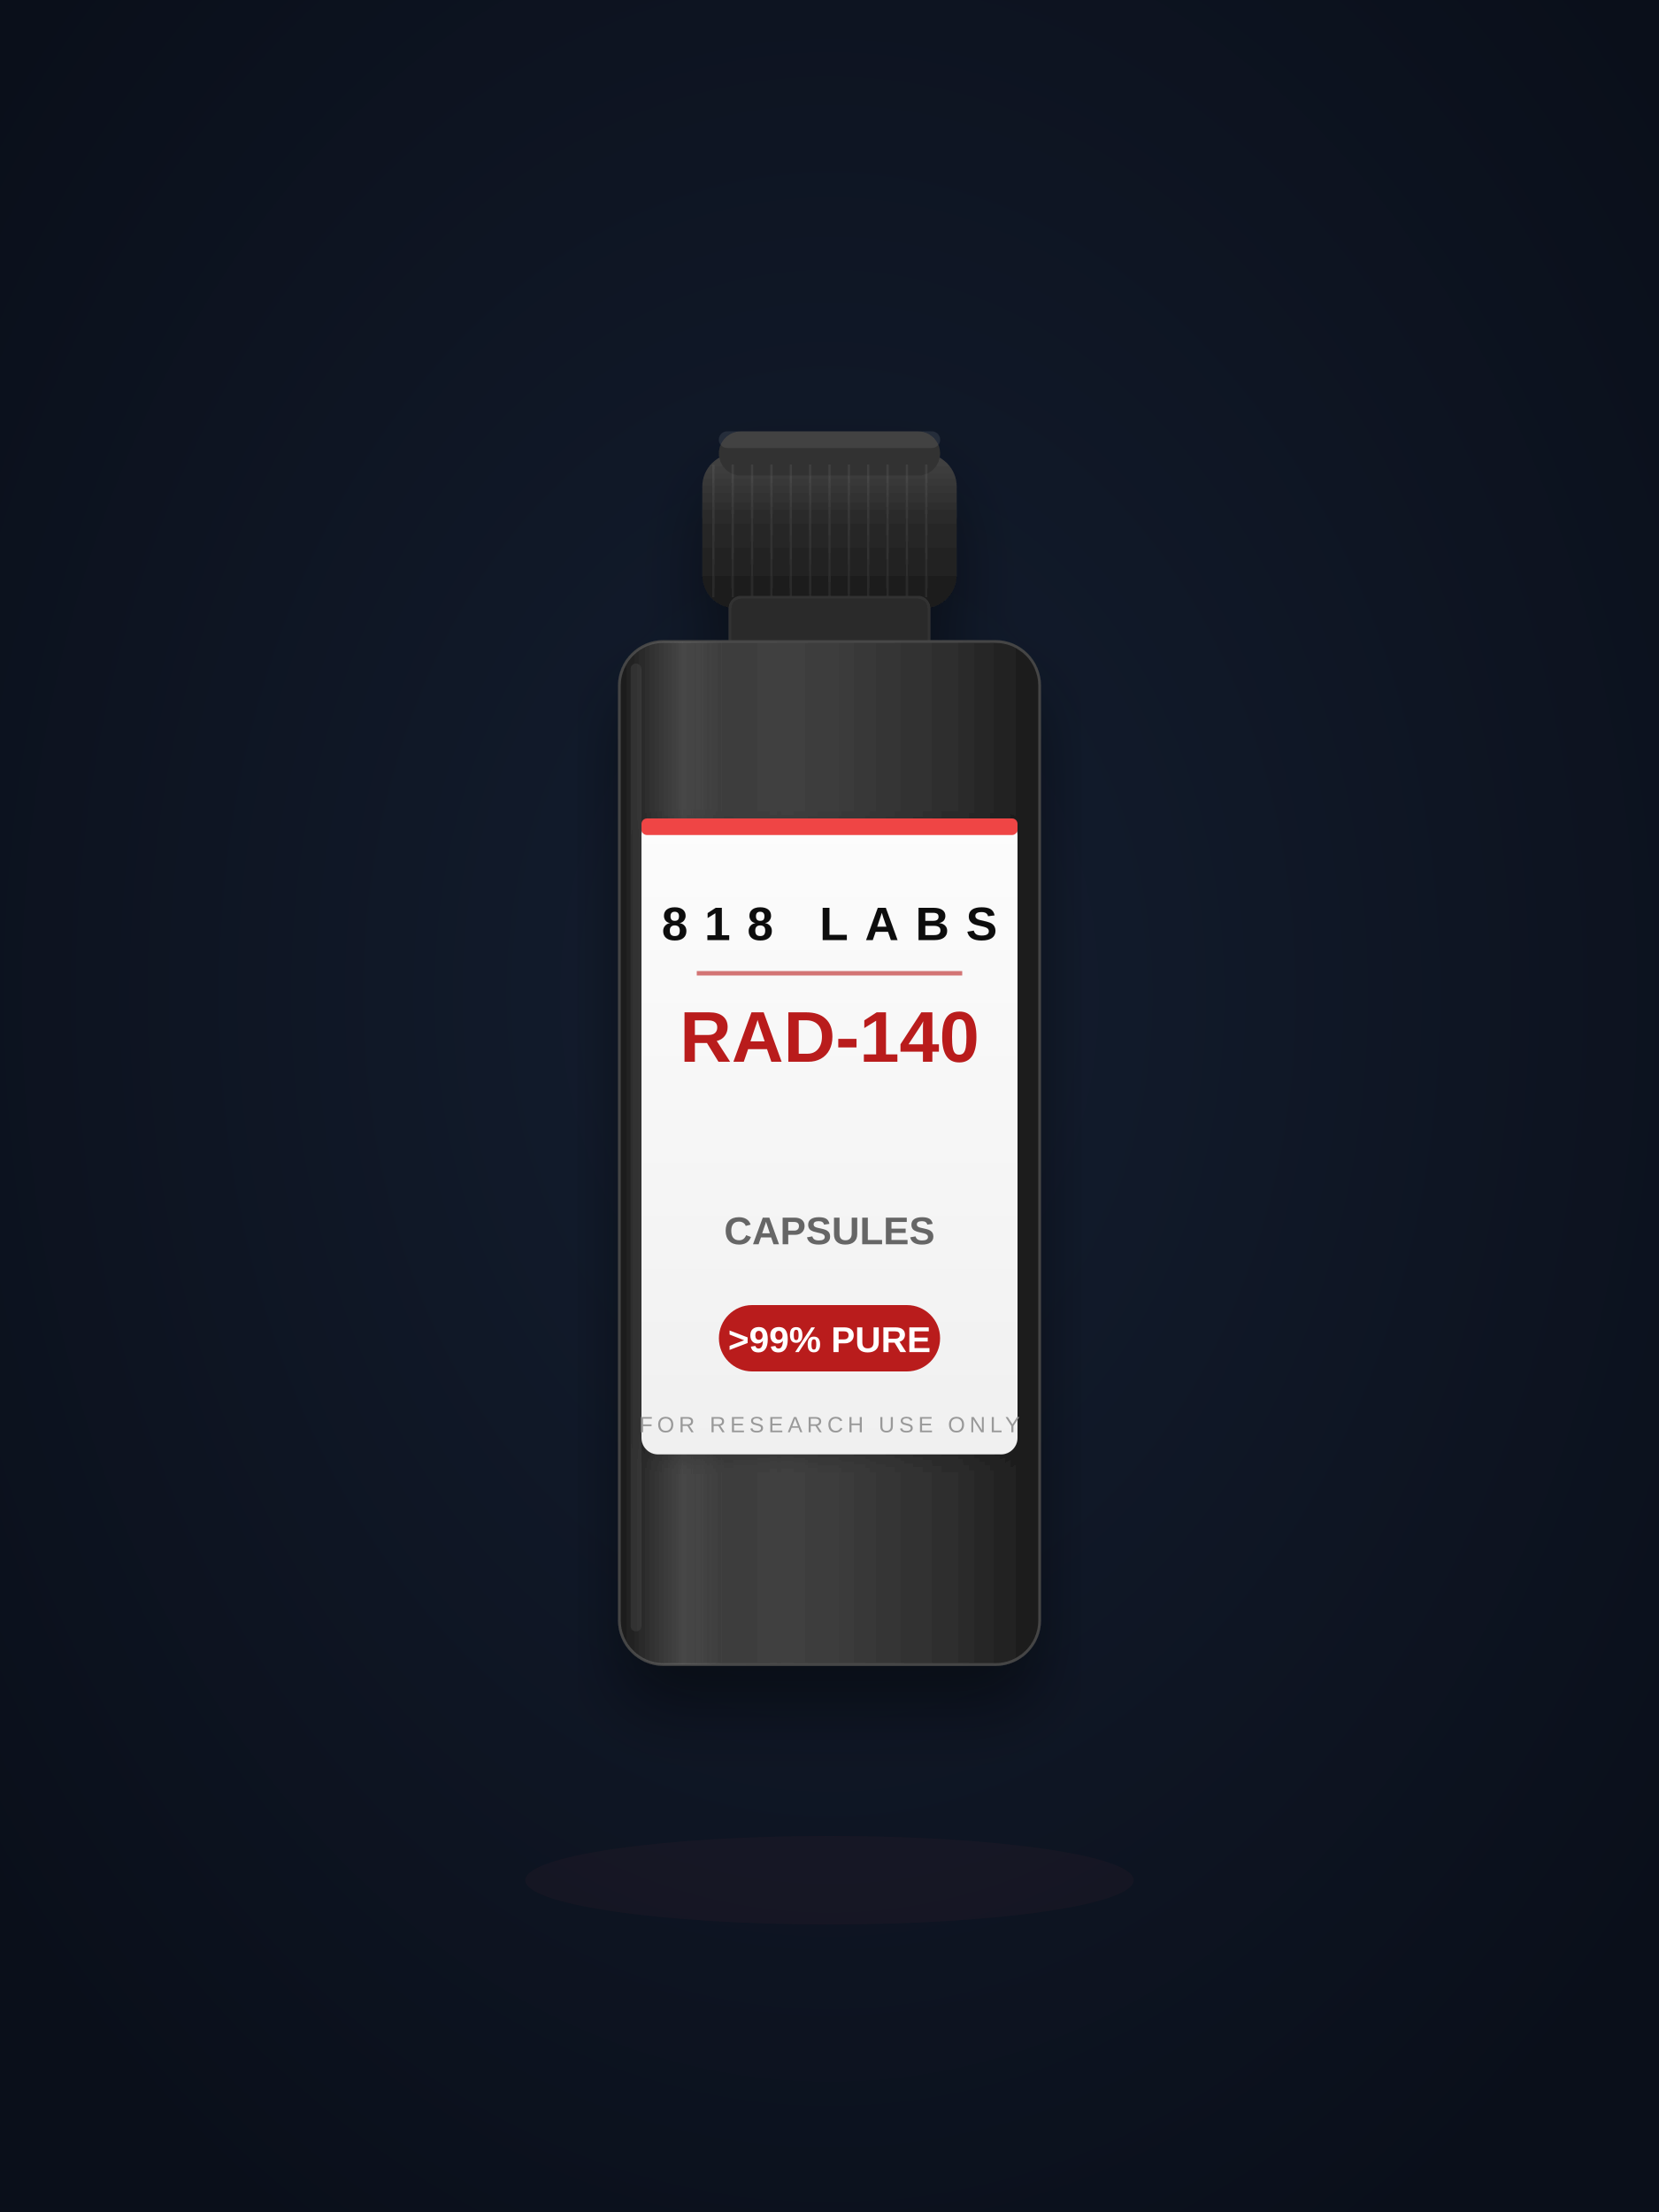
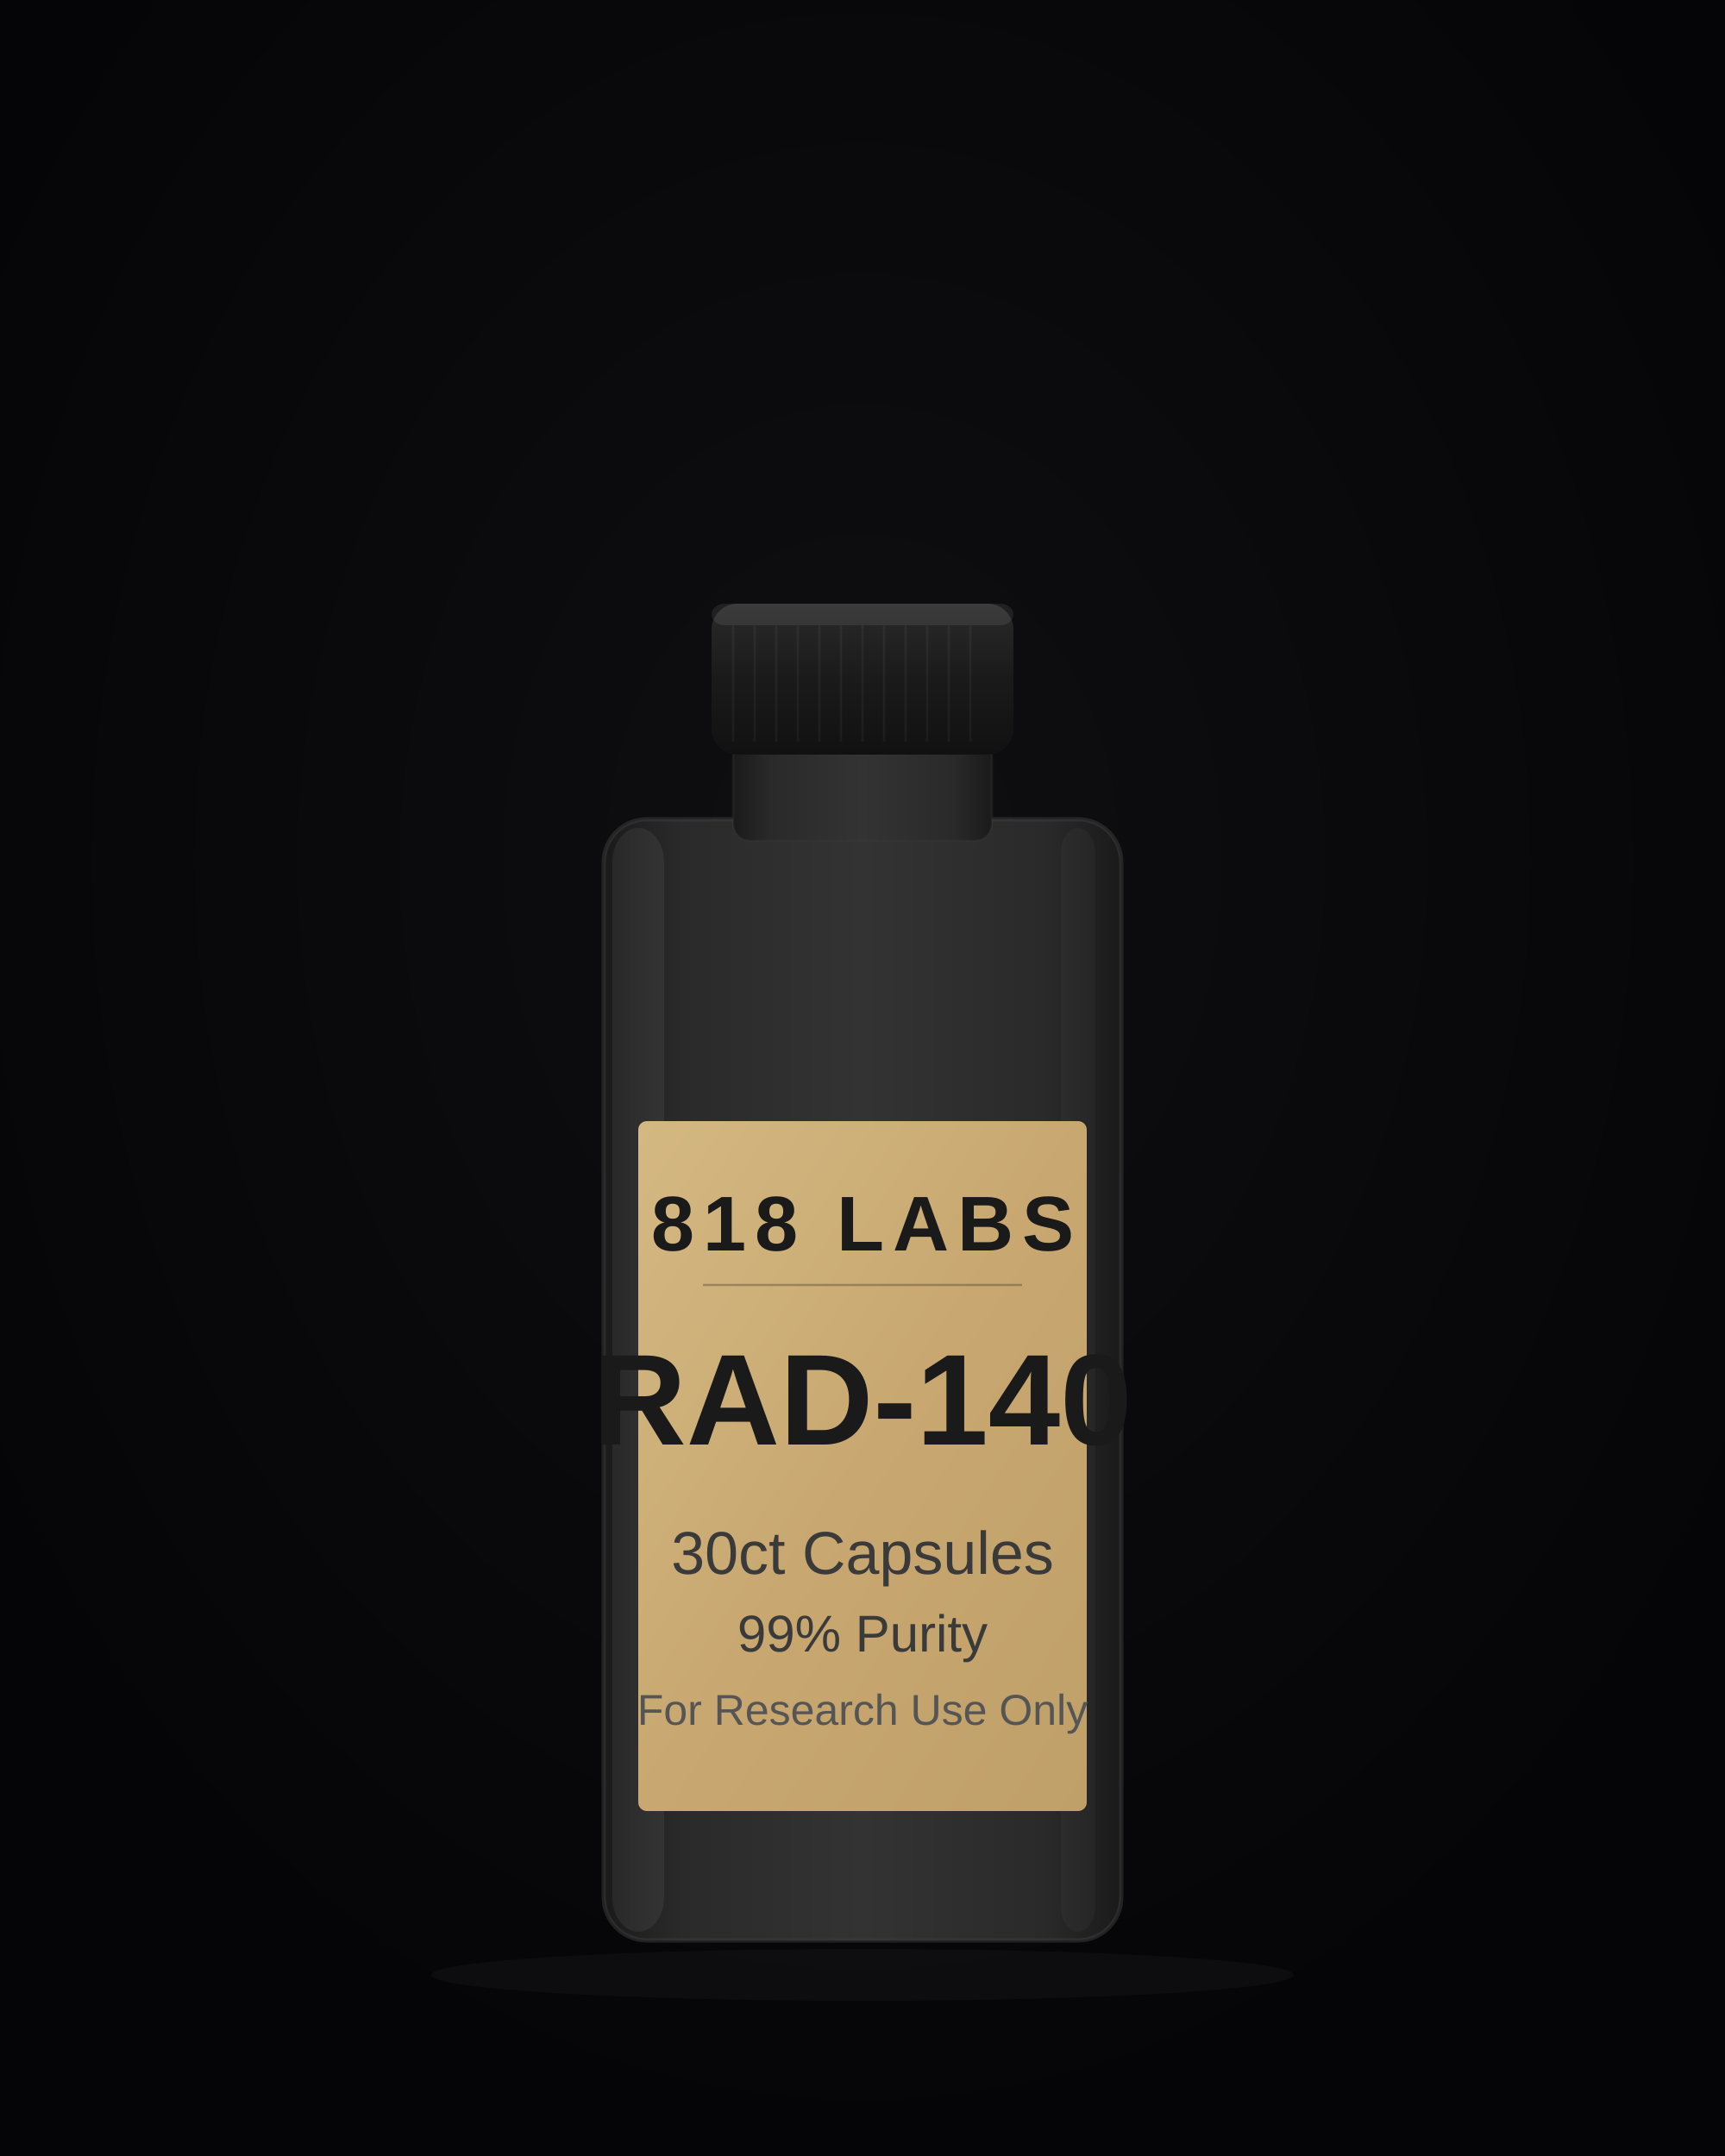
- <svg xmlns="http://www.w3.org/2000/svg" viewBox="0 0 300 400" width="300" height="400">
+ <svg xmlns="http://www.w3.org/2000/svg" viewBox="0 0 400 500" width="400" height="500">
  <defs>
-     <radialGradient id="rbgrad140" cx="50%" cy="45%" r="65%">
-       <stop offset="0%" stop-color="#141e30" />
-       <stop offset="100%" stop-color="#0a0f1a" />
+     <radialGradient id="bg" cx="50%" cy="40%" r="60%">
+       <stop offset="0%" stop-color="#0f0f12" />
+       <stop offset="100%" stop-color="#050507" />
    </radialGradient>
-     <linearGradient id="botrad140" x1="0" y1="0" x2="1" y2="0">
+     <linearGradient id="bottle" x1="0" y1="0" x2="1" y2="0">
      <stop offset="0%" stop-color="#1a1a1a" />
-       <stop offset="20%" stop-color="#333" />
-       <stop offset="40%" stop-color="#3a3a3a" />
-       <stop offset="60%" stop-color="#333" />
-       <stop offset="80%" stop-color="#2a2a2a" />
+       <stop offset="15%" stop-color="#2a2a2a" />
+       <stop offset="50%" stop-color="#333333" />
+       <stop offset="85%" stop-color="#2a2a2a" />
      <stop offset="100%" stop-color="#1a1a1a" />
    </linearGradient>
-     <linearGradient id="bcaprad140" x1="0" y1="0" x2="0" y2="1">
-       <stop offset="0%" stop-color="#444" />
-       <stop offset="40%" stop-color="#2a2a2a" />
-       <stop offset="100%" stop-color="#1a1a1a" />
+     <linearGradient id="label" x1="0" y1="0" x2="1" y2="1">
+       <stop offset="0%" stop-color="#d4b882" />
+       <stop offset="50%" stop-color="#c8a870" />
+       <stop offset="100%" stop-color="#bfa068" />
    </linearGradient>
-     <linearGradient id="blblrad140" x1="0" y1="0" x2="0" y2="1">
-       <stop offset="0%" stop-color="#fcfcfc" />
-       <stop offset="100%" stop-color="#f0f0f0" />
+     <linearGradient id="cap" x1="0" y1="0" x2="0" y2="1">
+       <stop offset="0%" stop-color="#2a2a2a" />
+       <stop offset="50%" stop-color="#1a1a1a" />
+       <stop offset="100%" stop-color="#111111" />
    </linearGradient>
-     <linearGradient id="bshinerad140" x1="0" y1="0" x2="1" y2="0">
-       <stop offset="0%" stop-color="white" stop-opacity="0" />
-       <stop offset="15%" stop-color="white" stop-opacity="0.12" />
-       <stop offset="25%" stop-color="white" stop-opacity="0.04" />
-       <stop offset="100%" stop-color="white" stop-opacity="0" />
-     </linearGradient>
-     <filter id="bshadowrad140">
-       <feGaussianBlur in="SourceAlpha" stdDeviation="6" />
-       <feOffset dy="8" />
-       <feComponentTransfer>
-         <feFuncA type="linear" slope="0.4" />
-       </feComponentTransfer>
-       <feMerge>
-         <feMergeNode />
-         <feMergeNode in="SourceGraphic" />
-       </feMerge>
-     </filter>
-     <filter id="bishadowrad140">
-       <feGaussianBlur in="SourceAlpha" stdDeviation="1.5" />
-       <feOffset dy="1" />
-       <feComponentTransfer>
-         <feFuncA type="linear" slope="0.15" />
-       </feComponentTransfer>
-       <feMerge>
-         <feMergeNode />
-         <feMergeNode in="SourceGraphic" />
-       </feMerge>
-     </filter>
  </defs>
-   <rect width="300" height="400" fill="url(#rbgrad140)" />
-   <ellipse cx="150" cy="340" rx="55" ry="8" fill="#ef4444" opacity="0.04" />
-   <g filter="url(#bshadowrad140)">
-     <rect x="127" y="82" width="46" height="28" rx="6" fill="url(#bcaprad140)" />
-     <rect x="130" y="78" width="40" height="8" rx="4" fill="#333" />
-     <line x1="129" y1="84" x2="129" y2="108" stroke="white" stroke-opacity="0.06" stroke-width="0.4" />
-     <line x1="132.5" y1="84" x2="132.5" y2="108" stroke="white" stroke-opacity="0.06" stroke-width="0.4" />
-     <line x1="136" y1="84" x2="136" y2="108" stroke="white" stroke-opacity="0.06" stroke-width="0.4" />
-     <line x1="139.5" y1="84" x2="139.5" y2="108" stroke="white" stroke-opacity="0.06" stroke-width="0.4" />
-     <line x1="143" y1="84" x2="143" y2="108" stroke="white" stroke-opacity="0.06" stroke-width="0.4" />
-     <line x1="146.5" y1="84" x2="146.5" y2="108" stroke="white" stroke-opacity="0.06" stroke-width="0.4" />
-     <line x1="150" y1="84" x2="150" y2="108" stroke="white" stroke-opacity="0.06" stroke-width="0.4" />
-     <line x1="153.5" y1="84" x2="153.5" y2="108" stroke="white" stroke-opacity="0.06" stroke-width="0.4" />
-     <line x1="157" y1="84" x2="157" y2="108" stroke="white" stroke-opacity="0.06" stroke-width="0.4" />
-     <line x1="160.5" y1="84" x2="160.5" y2="108" stroke="white" stroke-opacity="0.06" stroke-width="0.4" />
-     <line x1="164" y1="84" x2="164" y2="108" stroke="white" stroke-opacity="0.06" stroke-width="0.4" />
-     <line x1="167.5" y1="84" x2="167.5" y2="108" stroke="white" stroke-opacity="0.06" stroke-width="0.4" />
-     <rect x="130" y="78" width="40" height="3" rx="1.5" fill="white" opacity="0.08" />
-     <rect x="132" y="108" width="36" height="10" rx="2" fill="#2a2a2a" stroke="#333" stroke-width="0.5" />
-     <rect x="112" y="116" width="76" height="185" rx="8" fill="url(#botrad140)" stroke="#444" stroke-width="0.5" />
-     <rect x="112" y="116" width="76" height="185" rx="8" fill="url(#bshinerad140)" />
-     <g filter="url(#bishadowrad140)">
-       <rect x="116" y="148" width="68" height="115" rx="3" fill="url(#blblrad140)" />
-       <rect x="116" y="148" width="68" height="3" rx="1" fill="#ef4444" />
-       <text x="150" y="170" text-anchor="middle" font-family="'Helvetica Neue',Arial,sans-serif" font-size="8.5" font-weight="900" fill="#111" letter-spacing="3">818 LABS</text>
-       <line x1="126" y1="176" x2="174" y2="176" stroke="#b91c1c" stroke-width="0.8" stroke-opacity="0.6" />
-       <text x="150" y="192" text-anchor="middle" font-family="'Helvetica Neue',Arial,sans-serif" font-size="13" font-weight="800" fill="#b91c1c">RAD-140</text>
-       <text x="150" y="225" text-anchor="middle" font-family="'Helvetica Neue',Arial,sans-serif" font-size="7" font-weight="600" fill="#666">CAPSULES</text>
-       <rect x="130" y="236" width="40" height="12" rx="6" fill="#b91c1c" />
-       <text x="150" y="244.5" text-anchor="middle" font-family="'Helvetica Neue',Arial,sans-serif" font-size="6.5" font-weight="700" fill="white">&gt;99% PURE</text>
-       <text x="150" y="259" text-anchor="middle" font-family="'Helvetica Neue',Arial,sans-serif" font-size="4" font-weight="500" fill="#999" letter-spacing="0.8">FOR RESEARCH USE ONLY</text>
-     </g>
-     <rect x="114" y="120" width="2" height="175" rx="1" fill="white" opacity="0.06" />
+   <rect width="400" height="500" fill="url(#bg)" />
+   <ellipse cx="200" cy="458" rx="100" ry="6" fill="rgba(255,255,255,0.03)" />
+   <rect x="140" y="190" width="120" height="260" rx="10" fill="url(#bottle)" stroke="rgba(60,60,60,0.5)" stroke-width="1" />
+   <rect x="142" y="192" width="12" height="256" rx="8" fill="rgba(255,255,255,0.06)" />
+   <rect x="246" y="192" width="8" height="256" rx="6" fill="rgba(255,255,255,0.03)" />
+   <rect x="170" y="170" width="60" height="25" rx="4" fill="url(#bottle)" stroke="rgba(60,60,60,0.3)" stroke-width="0.5" />
+   <rect x="165" y="140" width="70" height="35" rx="6" fill="url(#cap)" />
+   <rect x="165" y="140" width="70" height="5" rx="3" fill="rgba(255,255,255,0.08)" />
+   <g opacity="0.15">
+     <line x1="170" y1="145" x2="170" y2="172" stroke="rgba(255,255,255,0.3)" stroke-width="0.5" />
+     <line x1="175" y1="145" x2="175" y2="172" stroke="rgba(255,255,255,0.3)" stroke-width="0.5" />
+     <line x1="180" y1="145" x2="180" y2="172" stroke="rgba(255,255,255,0.3)" stroke-width="0.5" />
+     <line x1="185" y1="145" x2="185" y2="172" stroke="rgba(255,255,255,0.3)" stroke-width="0.5" />
+     <line x1="190" y1="145" x2="190" y2="172" stroke="rgba(255,255,255,0.3)" stroke-width="0.5" />
+     <line x1="195" y1="145" x2="195" y2="172" stroke="rgba(255,255,255,0.3)" stroke-width="0.5" />
+     <line x1="200" y1="145" x2="200" y2="172" stroke="rgba(255,255,255,0.3)" stroke-width="0.5" />
+     <line x1="205" y1="145" x2="205" y2="172" stroke="rgba(255,255,255,0.3)" stroke-width="0.5" />
+     <line x1="210" y1="145" x2="210" y2="172" stroke="rgba(255,255,255,0.3)" stroke-width="0.5" />
+     <line x1="215" y1="145" x2="215" y2="172" stroke="rgba(255,255,255,0.3)" stroke-width="0.5" />
+     <line x1="220" y1="145" x2="220" y2="172" stroke="rgba(255,255,255,0.3)" stroke-width="0.5" />
+     <line x1="225" y1="145" x2="225" y2="172" stroke="rgba(255,255,255,0.3)" stroke-width="0.5" />
  </g>
+   <rect x="148" y="260" width="104" height="160" rx="2" fill="url(#label)" />
+   <text x="200" y="290" font-family="Arial Black, Arial, sans-serif" font-size="18" font-weight="900" fill="#1a1a1a" text-anchor="middle" letter-spacing="2">818 LABS</text>
+   <line x1="163" y1="298" x2="237" y2="298" stroke="#1a1a1a" stroke-width="0.5" opacity="0.3" />
+   <text x="200" y="335" font-family="Arial Black, Arial, sans-serif" font-size="30" font-weight="900" fill="#1a1a1a" text-anchor="middle">RAD-140</text>
+   <text x="200" y="365" font-family="Arial, sans-serif" font-size="14" fill="#3a3a3a" text-anchor="middle">30ct Capsules</text>
+   <text x="200" y="383" font-family="Arial, sans-serif" font-size="12" fill="#3a3a3a" text-anchor="middle">99% Purity</text>
+   <text x="200" y="400" font-family="Arial, sans-serif" font-size="10" fill="#555555" text-anchor="middle">For Research Use Only</text>
</svg>
